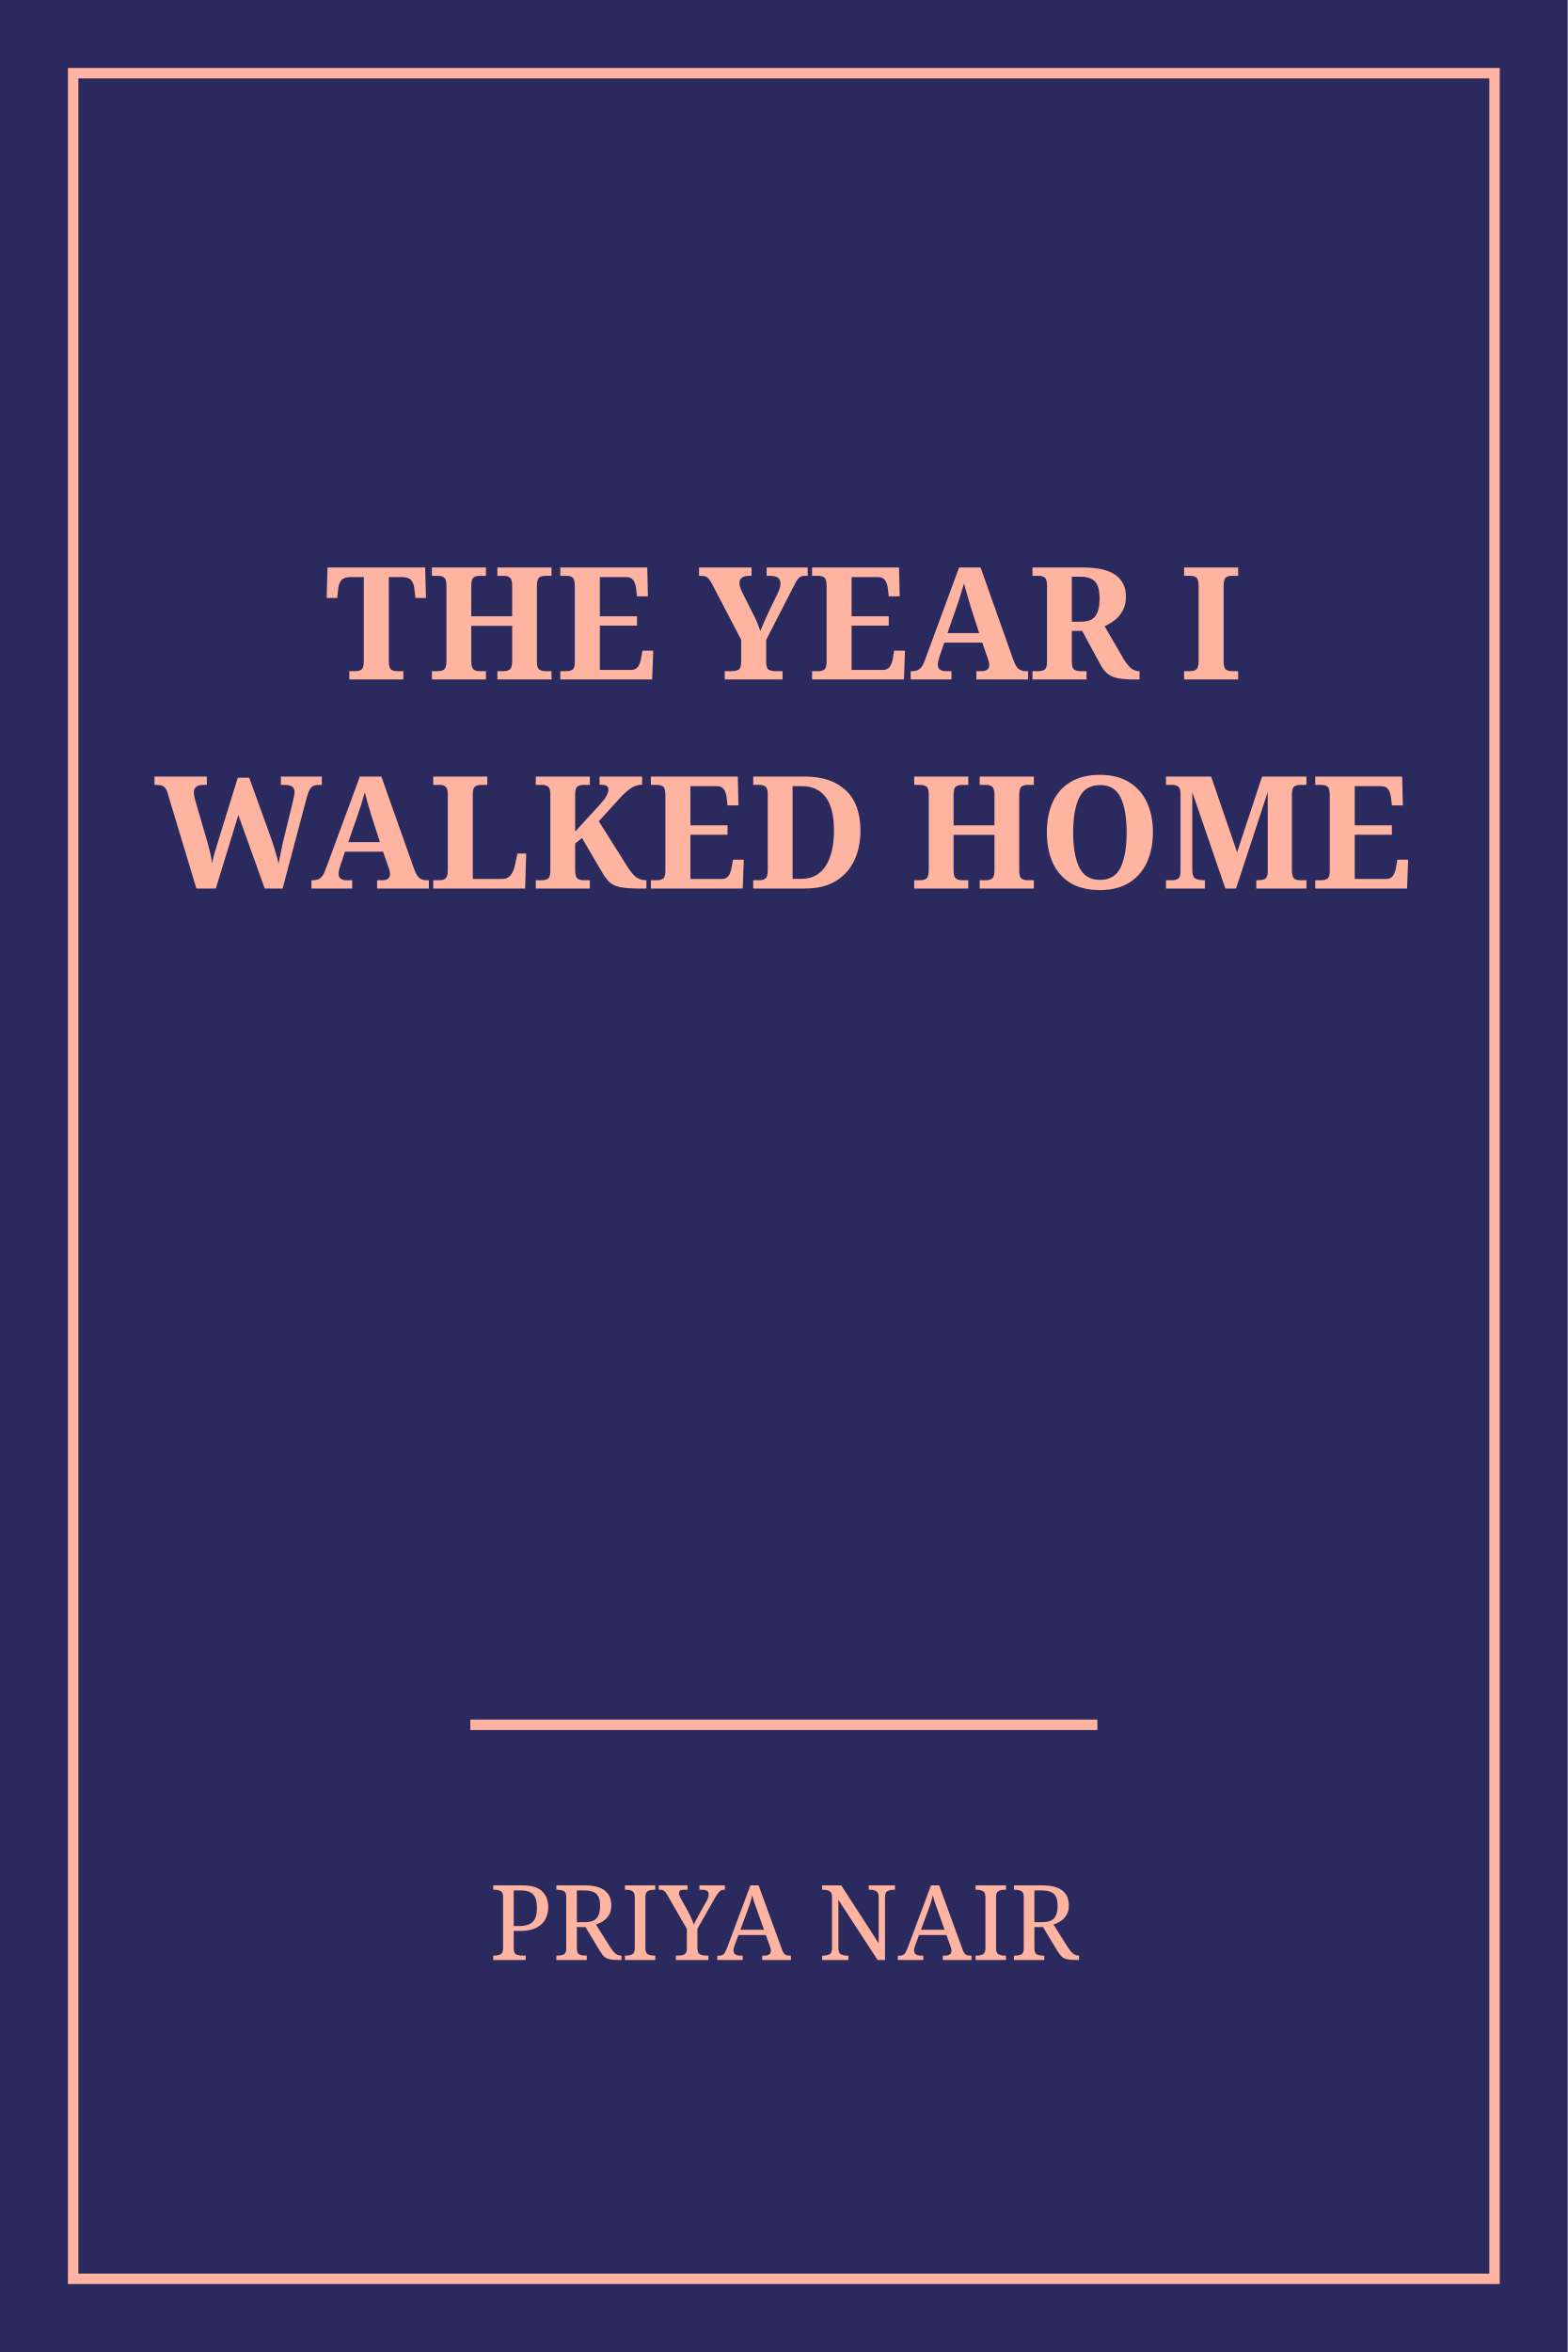
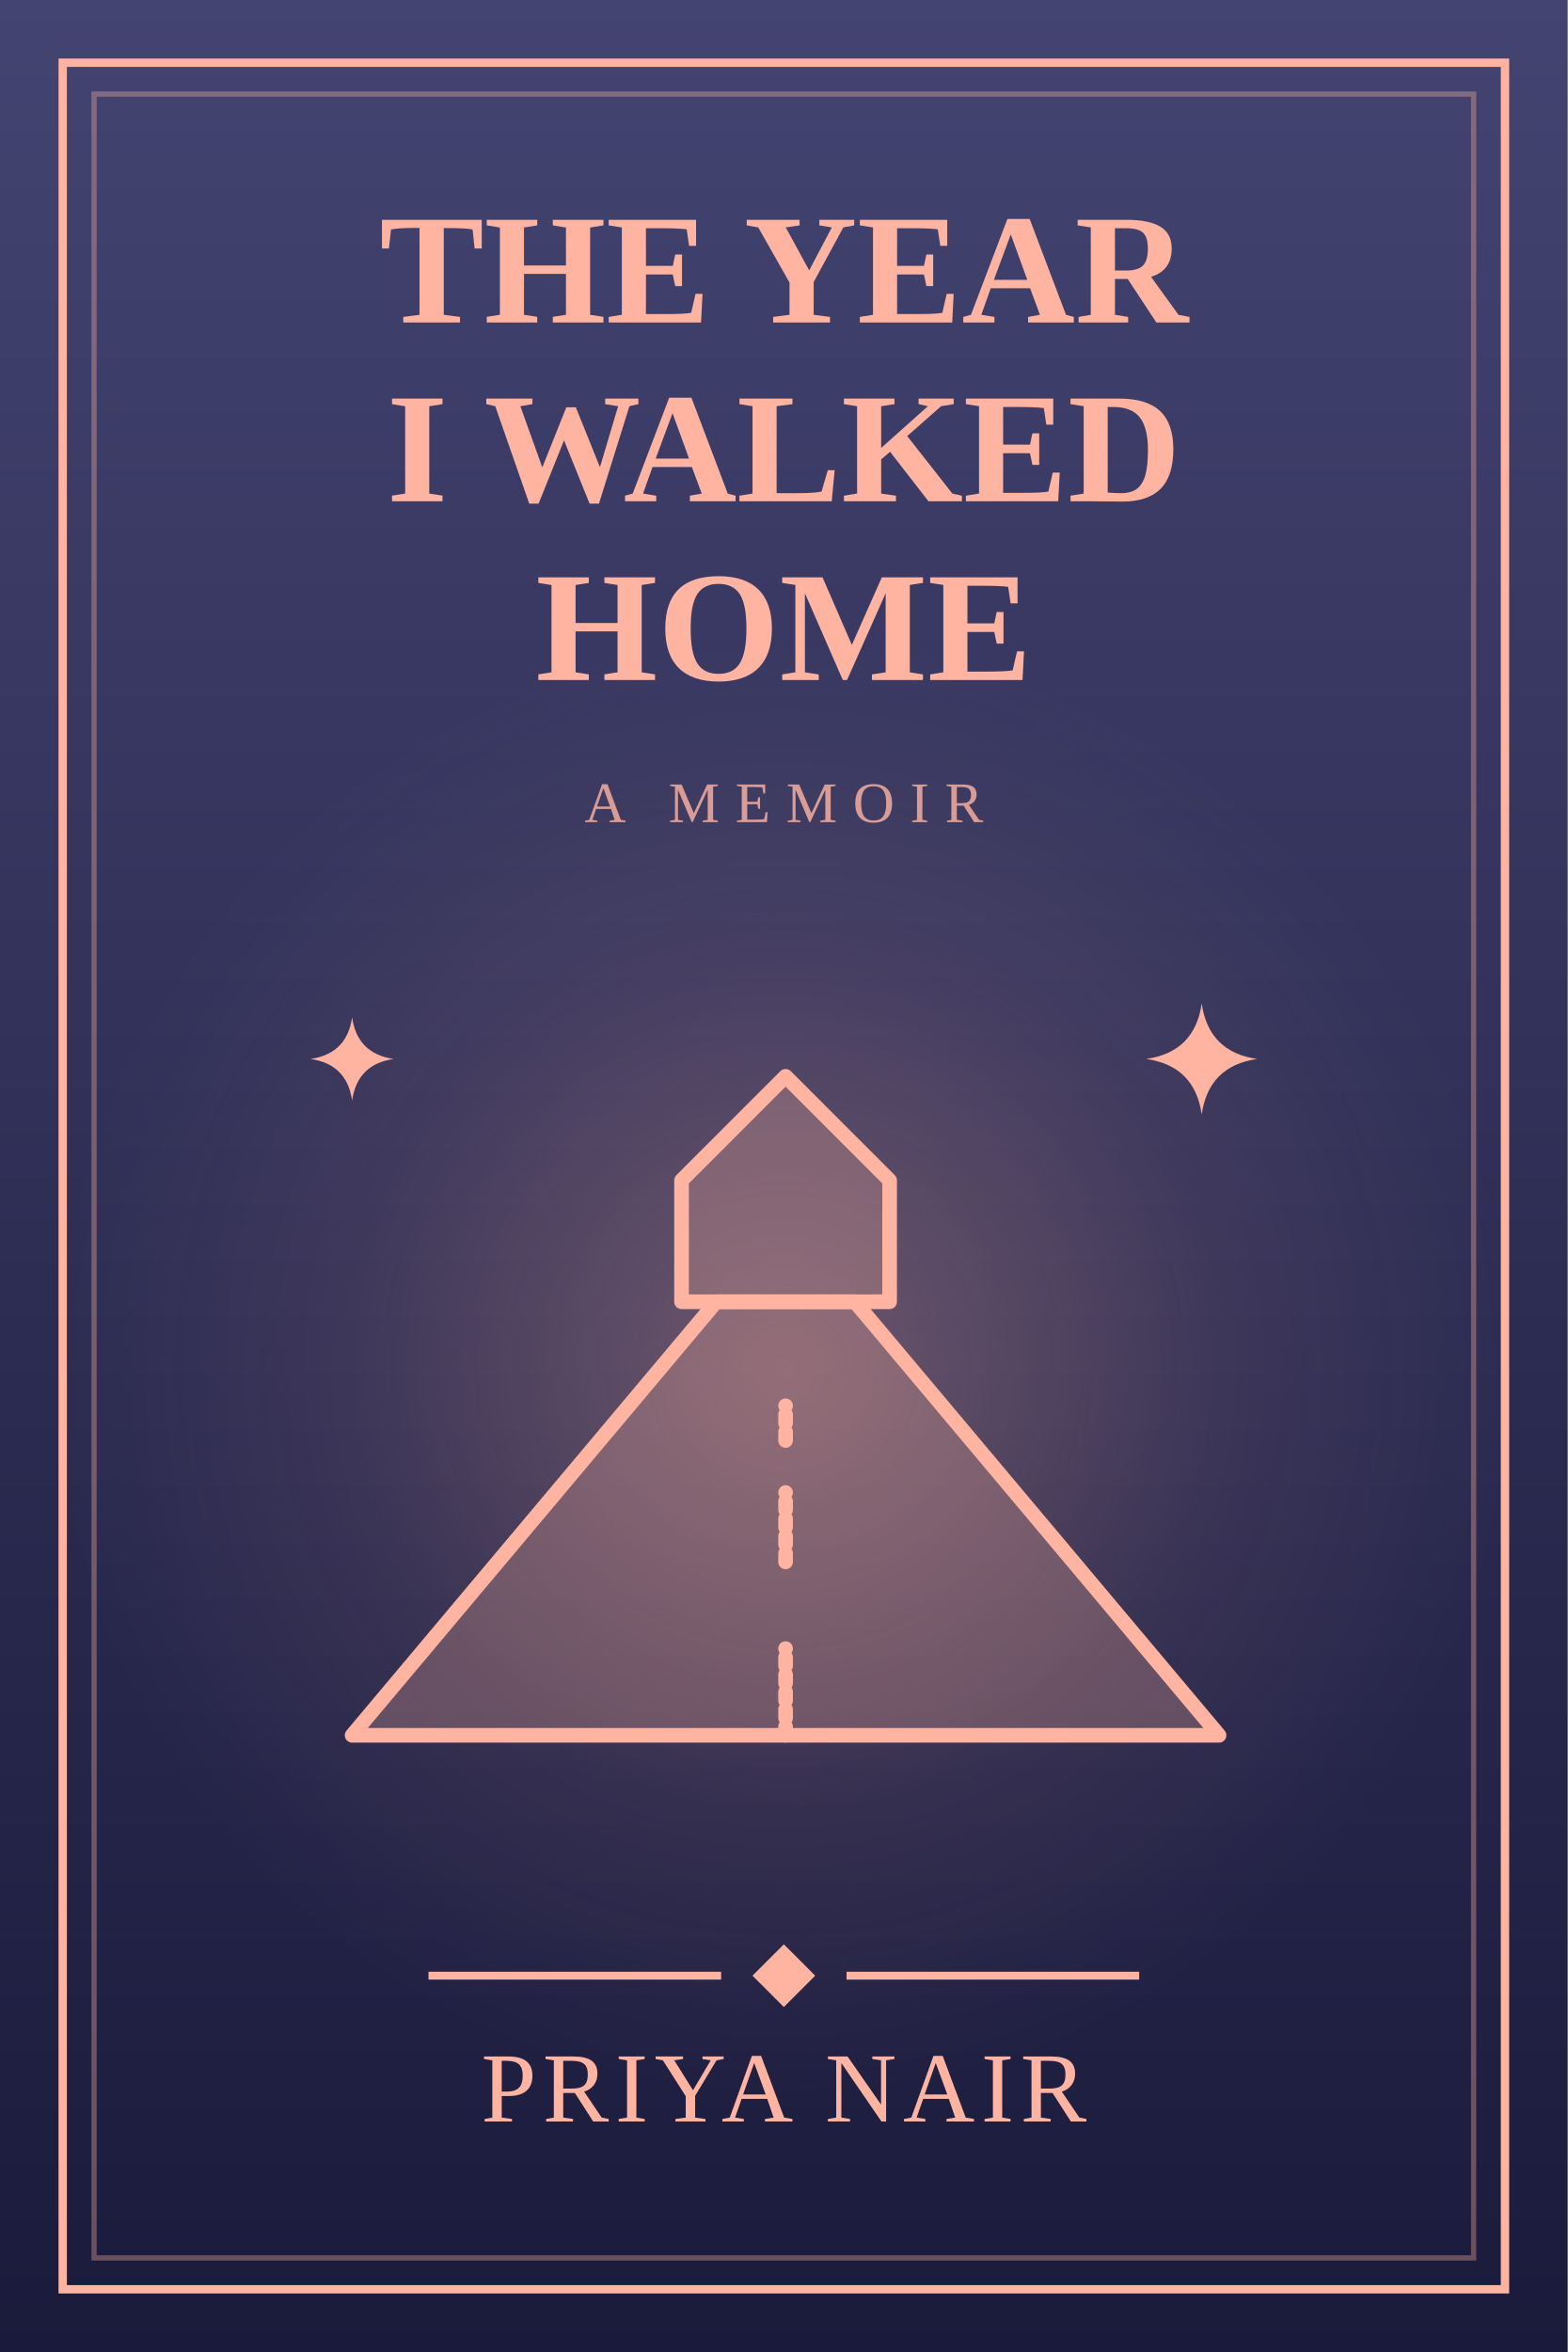
<svg xmlns="http://www.w3.org/2000/svg" viewBox="0 0 300 450" width="300" height="450" role="img" aria-label="The Year I Walked Home by Priya Nair">
-   <rect width="300" height="450" fill="#2a2a5f" />
-   <rect x="14" y="14" width="272" height="422" fill="none" stroke="#ffb4a2" stroke-width="2" />
-   <text x="150" y="130" text-anchor="middle" font-family="Georgia, serif" font-size="30" font-weight="bold" fill="#ffb4a2">THE YEAR I</text>
-   <text x="150" y="170" text-anchor="middle" font-family="Georgia, serif" font-size="30" font-weight="bold" fill="#ffb4a2">WALKED HOME</text>
-   <line x1="90" y1="330" x2="210" y2="330" stroke="#ffb4a2" stroke-width="2" />
-   <text x="150" y="375" text-anchor="middle" font-family="Georgia, serif" font-size="20" fill="#ffb4a2">PRIYA NAIR</text>
+   <defs>
+     <linearGradient id="bg" x1="0" y1="0" x2="0" y2="1">
+       <stop offset="0" stop-color="#444472" />
+       <stop offset="1" stop-color="#1a1a3b" />
+     </linearGradient>
+     <radialGradient id="glow" cx="150" cy="262" r="140" gradientUnits="userSpaceOnUse">
+       <stop offset="0" stop-color="#ffb4a2" stop-opacity=".32" />
+       <stop offset=".6" stop-color="#ffb4a2" stop-opacity=".08" />
+       <stop offset="1" stop-color="#ffb4a2" stop-opacity="0" />
+     </radialGradient>
+   </defs>
+   <rect width="300" height="450" fill="url(#bg)" />
+   <rect width="300" height="450" fill="url(#glow)" />
+   <rect x="12" y="12" width="276" height="426" fill="none" stroke="#ffb4a2" stroke-width="1.6" />
+   <rect x="18" y="18" width="264" height="414" fill="none" stroke="#ffb4a2" stroke-opacity=".35" stroke-width="1" />
+   <text x="150" y="61.7" text-anchor="middle" font-family="Georgia, 'Times New Roman', serif" font-size="30" font-weight="bold" fill="#ffb4a2">THE YEAR</text>
+   <text x="150" y="95.9" text-anchor="middle" font-family="Georgia, 'Times New Roman', serif" font-size="30" font-weight="bold" fill="#ffb4a2">I WALKED</text>
+   <text x="150" y="130.1" text-anchor="middle" font-family="Georgia, 'Times New Roman', serif" font-size="30" font-weight="bold" fill="#ffb4a2">HOME</text>
+   <text x="150" y="157.3" text-anchor="middle" font-family="Georgia, 'Times New Roman', serif" font-size="11" letter-spacing="3" fill="#ffb4a2" fill-opacity=".8">A MEMOIR</text>
+   <g id="art" transform="translate(150 262) scale(1.659) translate(0.2 -1.8)" color="#ffb4a2" stroke="currentColor" fill="none" stroke-width="1.69" stroke-linecap="round" stroke-linejoin="round">
+     <path d="M-50 44 L-8 -6 H8 L50 44Z" fill="currentColor" fill-opacity=".25" />
+     <path d="M0 44 V34 M0 24 V16 M0 10 V6" stroke-dasharray="1 1" />
+     <path d="M-12 -6 V-20 L0 -32 L12 -20 V-6Z" fill="currentColor" fill-opacity=".25" />
+     <path transform="translate(48 -34) scale(0.8)" d="M0 -8 Q1 -1 8 0 Q1 1 0 8 Q-1 1 -8 0 Q-1 -1 0 -8Z" fill="currentColor" stroke="none" />
+     <path transform="translate(-50 -34) scale(0.6)" d="M0 -8 Q1 -1 8 0 Q1 1 0 8 Q-1 1 -8 0 Q-1 -1 0 -8Z" fill="currentColor" stroke="none" />
+   </g>
+   <path d="M82 378 H138 M162 378 H218" stroke="#ffb4a2" stroke-width="1.5" />
+   <path d="M150 372 l6 6 l-6 6 l-6 -6z" fill="#ffb4a2" />
+   <text x="150" y="405.9" text-anchor="middle" font-family="Georgia, 'Times New Roman', serif" font-size="19" letter-spacing="1.2" fill="#ffb4a2">PRIYA NAIR</text>
</svg>
